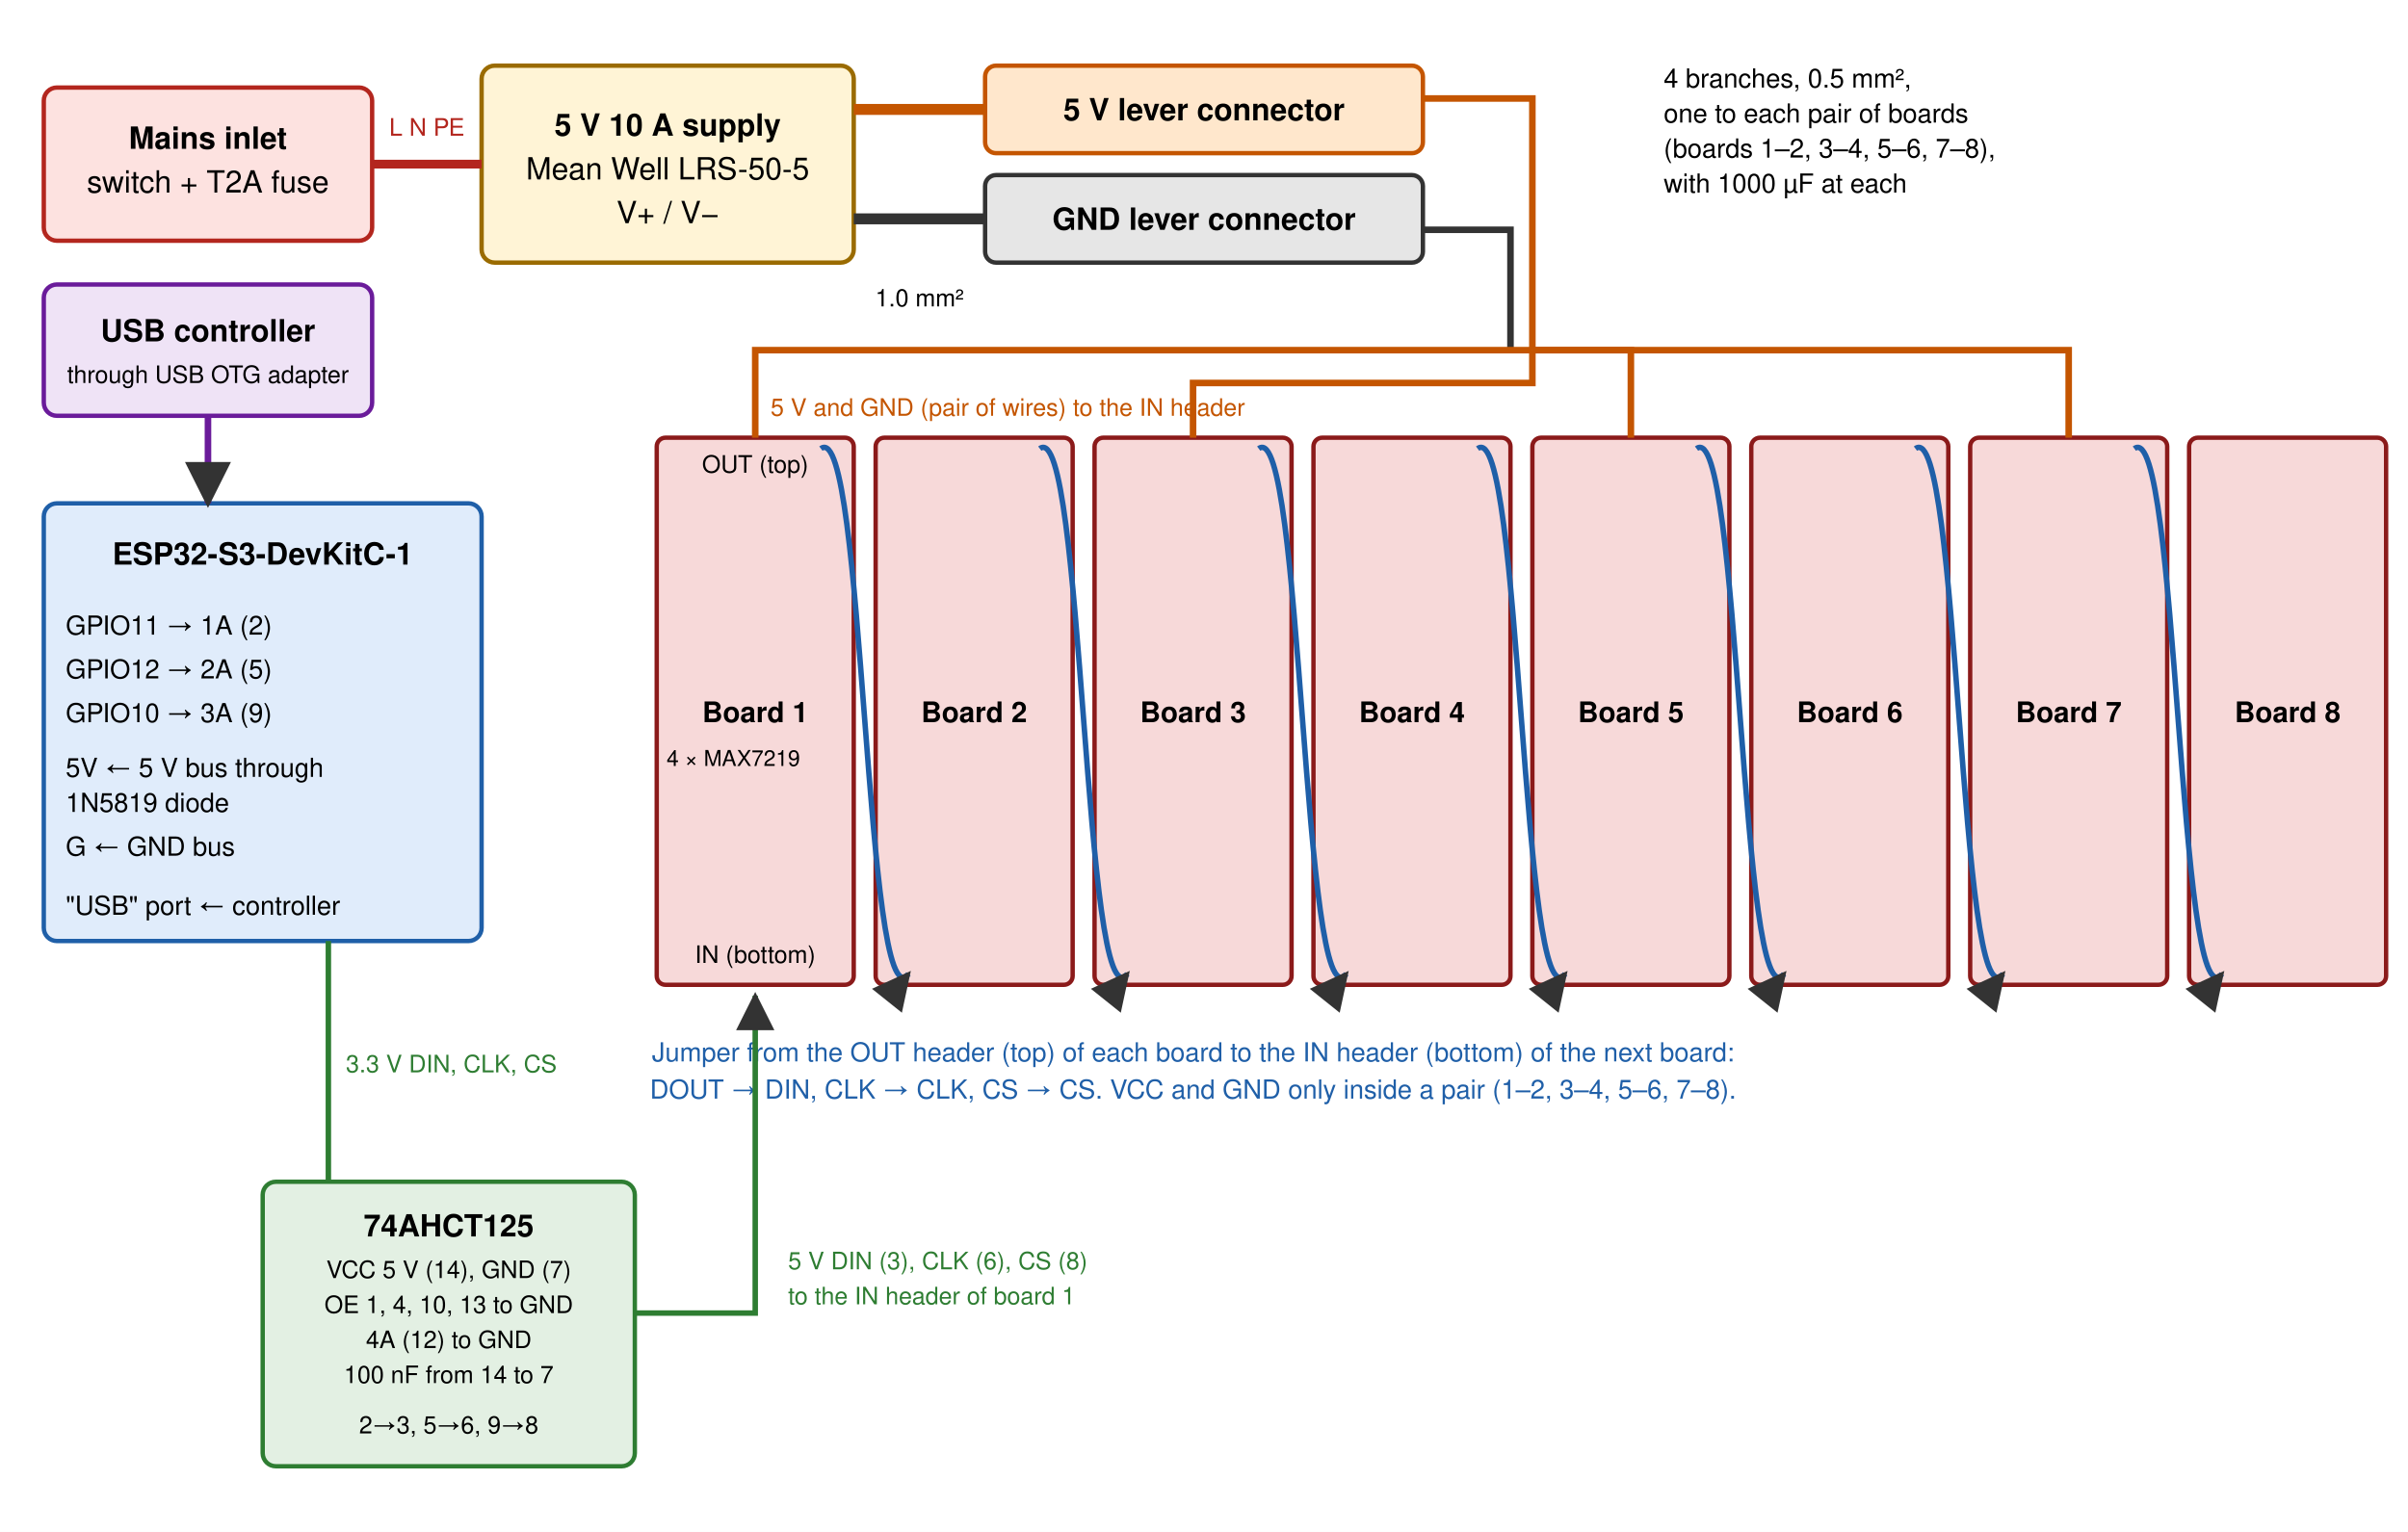
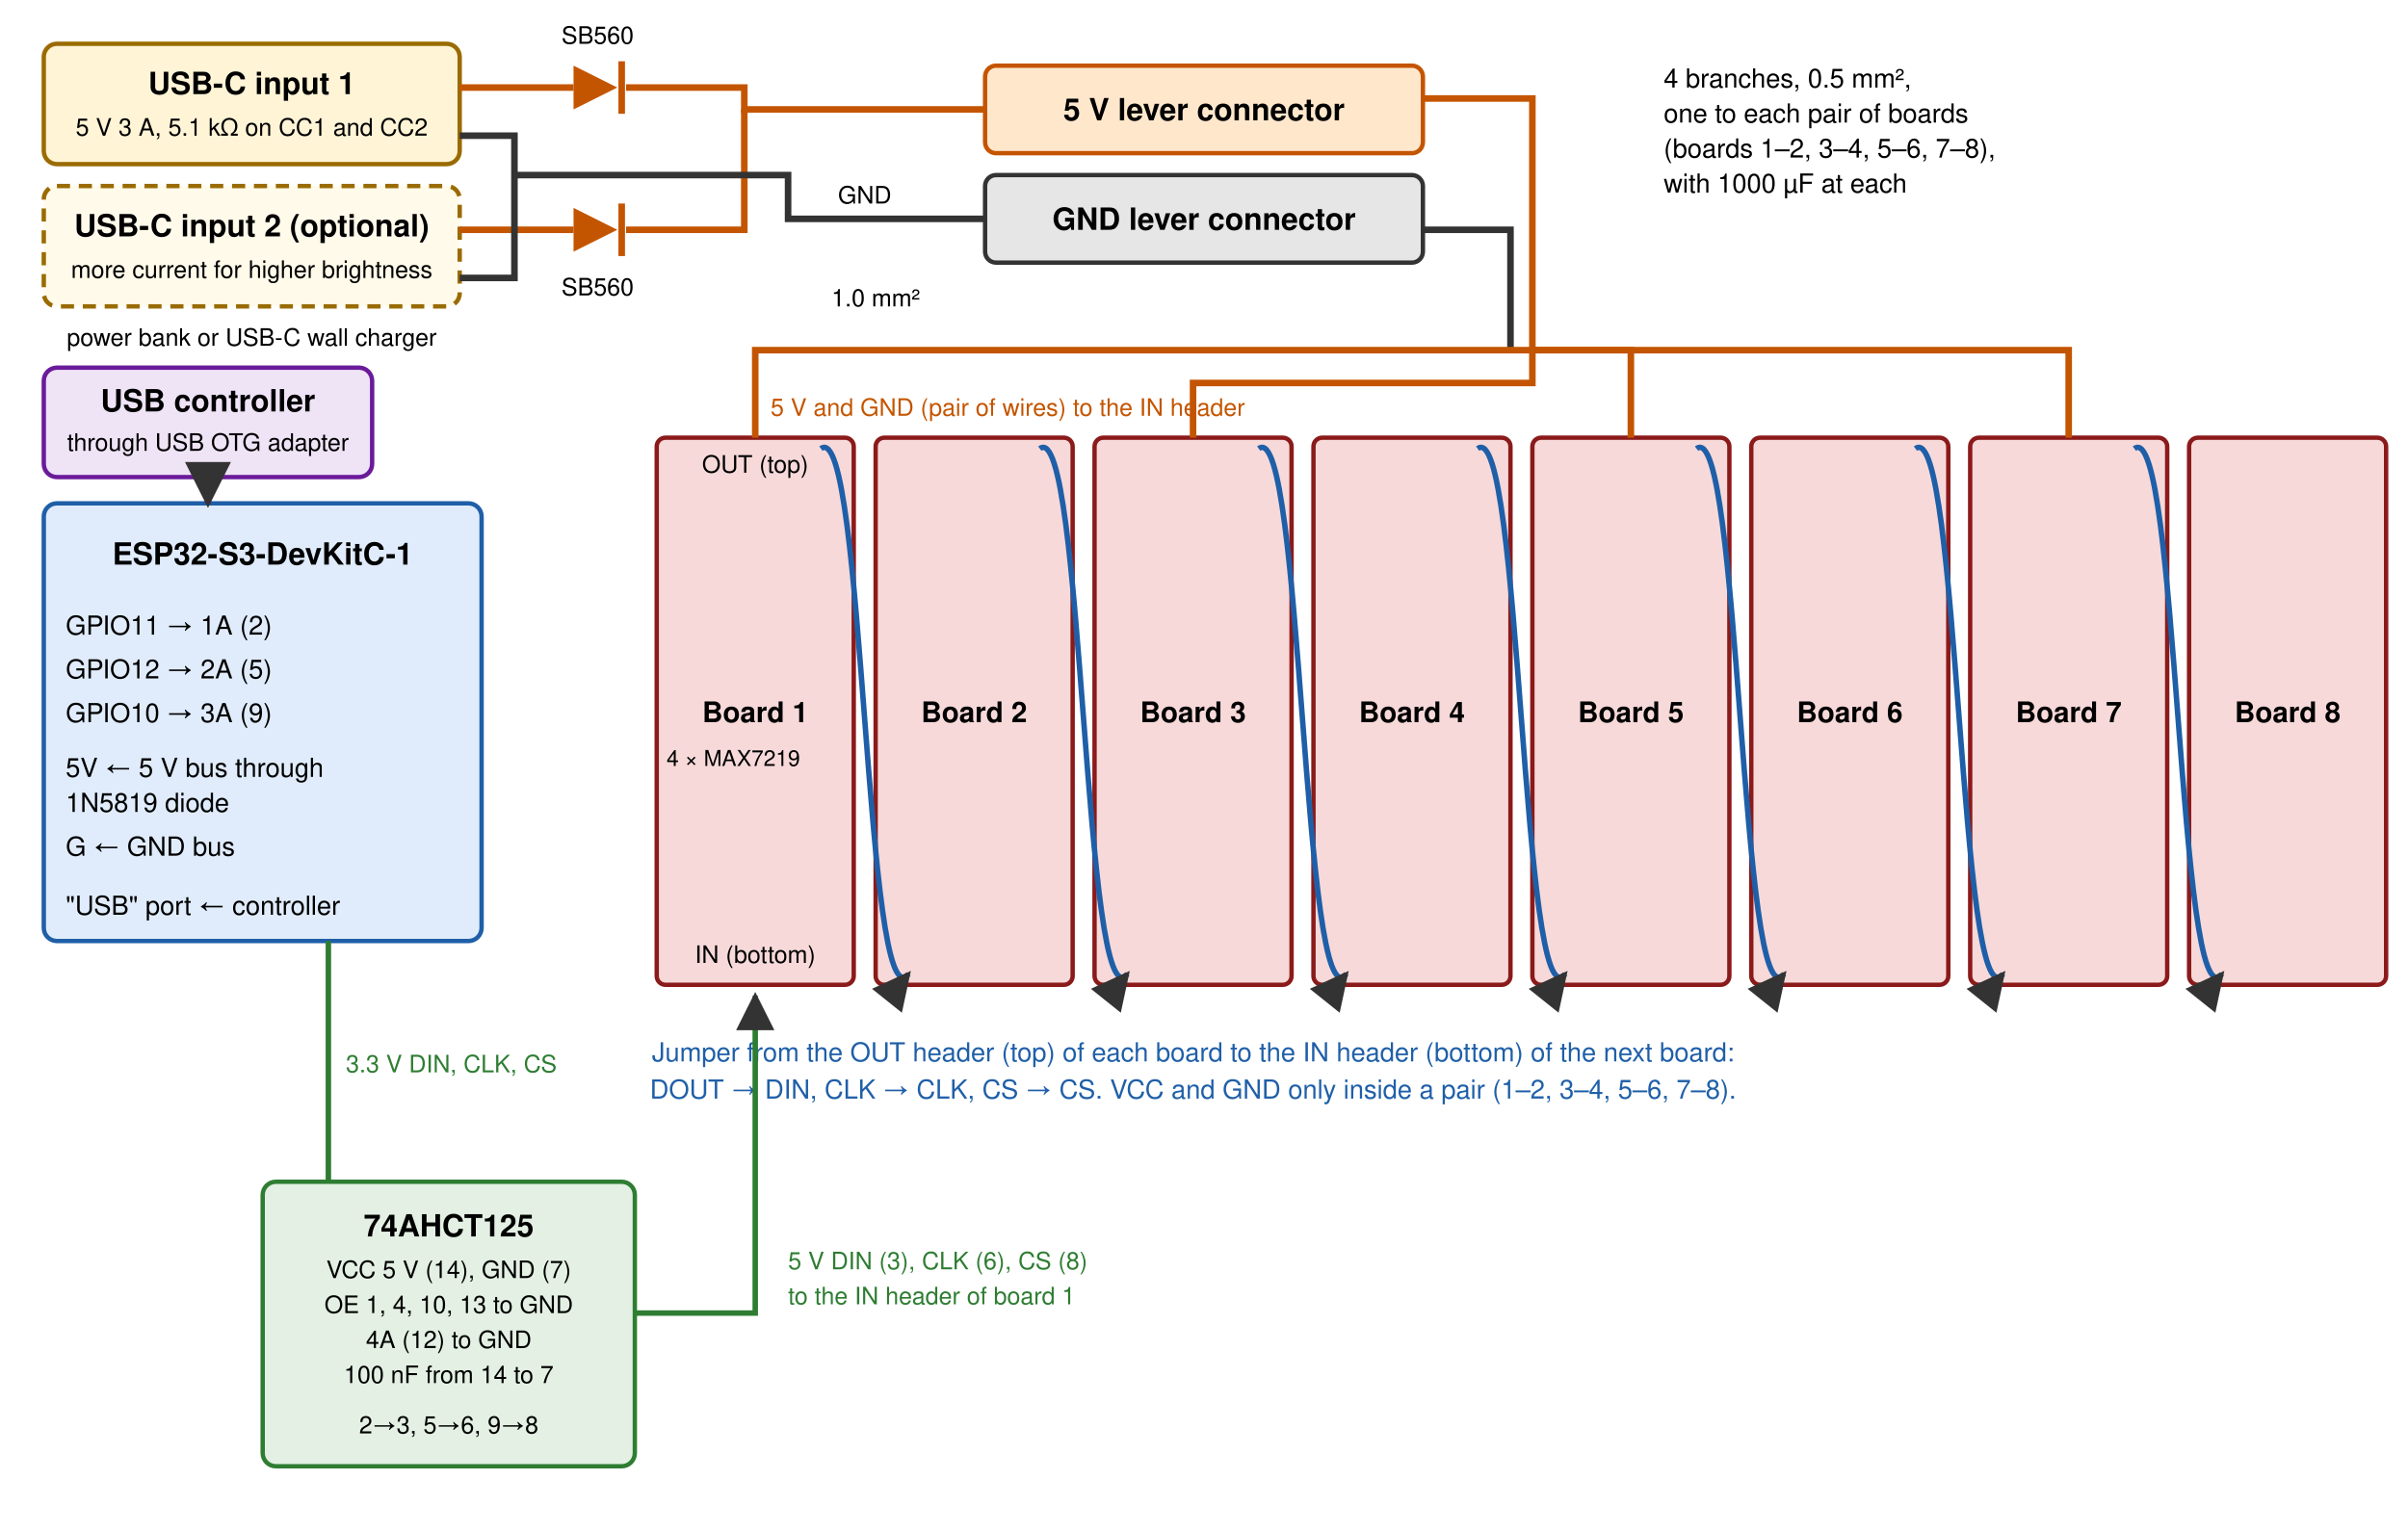
<svg xmlns="http://www.w3.org/2000/svg" viewBox="0 0 1100 700" font-family="Helvetica, Arial, sans-serif" font-size="14">
  <rect x="0" y="0" width="1100" height="700" fill="#ffffff" />
  <defs>
    <marker id="arrow" viewBox="0 0 10 10" refX="9" refY="5" markerWidth="7" markerHeight="7" orient="auto-start-reverse">
      <path d="M0,0 L10,5 L0,10 z" fill="#333" />
    </marker>
  </defs>
-   <rect x="20" y="40" width="150" height="70" rx="6" fill="#fde2e0" stroke="#b3261e" stroke-width="2" />
-   <text x="95" y="68" text-anchor="middle" font-weight="bold">Mains inlet</text>
-   <text x="95" y="88" text-anchor="middle">switch + T2A fuse</text>
-   <rect x="220" y="30" width="170" height="90" rx="6" fill="#fff4d6" stroke="#9a6b00" stroke-width="2" />
-   <text x="305" y="62" text-anchor="middle" font-weight="bold">5 V 10 A supply</text>
-   <text x="305" y="82" text-anchor="middle">Mean Well LRS-50-5</text>
-   <text x="305" y="102" text-anchor="middle">V+ / V−</text>
-   <line x1="170" y1="75" x2="220" y2="75" stroke="#b3261e" stroke-width="4" />
-   <text x="195" y="62" text-anchor="middle" font-size="11" fill="#b3261e">L N PE</text>
+   <rect x="20" y="20" width="190" height="55" rx="6" fill="#fff4d6" stroke="#9a6b00" stroke-width="2" />
+   <text x="115" y="43" text-anchor="middle" font-weight="bold">USB-C input 1</text>
+   <text x="115" y="62" text-anchor="middle" font-size="11">5 V 3 A, 5.1 kΩ on CC1 and CC2</text>
+   <rect x="20" y="85" width="190" height="55" rx="6" fill="#fffaea" stroke="#9a6b00" stroke-width="2" stroke-dasharray="6 4" />
+   <text x="115" y="108" text-anchor="middle" font-weight="bold">USB-C input 2 (optional)</text>
+   <text x="115" y="127" text-anchor="middle" font-size="11">more current for higher brightness</text>
+   <g stroke="#c45500" stroke-width="3" fill="none">
+     <path d="M210 40 H 262" />
+     <path d="M286 40 H 340 V 50 H 450" />
+     <path d="M210 105 H 262" />
+     <path d="M286 105 H 340 V 50" />
+   </g>
+   <polygon points="262,30 262,50 282,40" fill="#c45500" />
+   <line x1="284" y1="28" x2="284" y2="52" stroke="#c45500" stroke-width="3" />
+   <polygon points="262,95 262,115 282,105" fill="#c45500" />
+   <line x1="284" y1="93" x2="284" y2="117" stroke="#c45500" stroke-width="3" />
+   <text x="273" y="20" text-anchor="middle" font-size="11">SB560</text>
+   <text x="273" y="135" text-anchor="middle" font-size="11">SB560</text>
+   <g stroke="#333" stroke-width="3" fill="none">
+     <path d="M210 62 H 235 V 127 H 210" />
+     <path d="M235 80 H 360 V 100 H 450" />
+   </g>
+   <text x="395" y="93" text-anchor="middle" font-size="11">GND</text>
+   <text x="115" y="158" text-anchor="middle" font-size="11">power bank or USB-C wall charger</text>
  <rect x="450" y="30" width="200" height="40" rx="5" fill="#ffe7cc" stroke="#c45500" stroke-width="2" />
  <text x="550" y="55" text-anchor="middle" font-weight="bold">5 V lever connector</text>
  <rect x="450" y="80" width="200" height="40" rx="5" fill="#e6e6e6" stroke="#333" stroke-width="2" />
  <text x="550" y="105" text-anchor="middle" font-weight="bold">GND lever connector</text>
-   <line x1="390" y1="50" x2="450" y2="50" stroke="#c45500" stroke-width="5" />
-   <line x1="390" y1="100" x2="450" y2="100" stroke="#333" stroke-width="5" />
-   <text x="420" y="140" text-anchor="middle" font-size="11">1.0 mm²</text>
+   <text x="400" y="140" text-anchor="middle" font-size="11">1.0 mm²</text>
  <g stroke-width="3" fill="none">
    <path d="M650 45 H 700 V 160" stroke="#c45500" />
    <path d="M650 105 H 690 V 160" stroke="#333" />
  </g>
  <text x="760" y="40" font-size="12">4 branches, 0.5 mm²,</text>
  <text x="760" y="56" font-size="12">one to each pair of boards</text>
  <text x="760" y="72" font-size="12">(boards 1–2, 3–4, 5–6, 7–8),</text>
  <text x="760" y="88" font-size="12">with 1000 µF at each</text>
  <g font-size="13">
    <rect x="300" y="200" width="90" height="250" rx="4" fill="#f7d9d9" stroke="#8b1a1a" stroke-width="2" />
    <rect x="400" y="200" width="90" height="250" rx="4" fill="#f7d9d9" stroke="#8b1a1a" stroke-width="2" />
    <rect x="500" y="200" width="90" height="250" rx="4" fill="#f7d9d9" stroke="#8b1a1a" stroke-width="2" />
    <rect x="600" y="200" width="90" height="250" rx="4" fill="#f7d9d9" stroke="#8b1a1a" stroke-width="2" />
    <rect x="700" y="200" width="90" height="250" rx="4" fill="#f7d9d9" stroke="#8b1a1a" stroke-width="2" />
    <rect x="800" y="200" width="90" height="250" rx="4" fill="#f7d9d9" stroke="#8b1a1a" stroke-width="2" />
    <rect x="900" y="200" width="90" height="250" rx="4" fill="#f7d9d9" stroke="#8b1a1a" stroke-width="2" />
    <rect x="1000" y="200" width="90" height="250" rx="4" fill="#f7d9d9" stroke="#8b1a1a" stroke-width="2" />
    <text x="345" y="330" text-anchor="middle" font-weight="bold">Board 1</text>
    <text x="445" y="330" text-anchor="middle" font-weight="bold">Board 2</text>
    <text x="545" y="330" text-anchor="middle" font-weight="bold">Board 3</text>
    <text x="645" y="330" text-anchor="middle" font-weight="bold">Board 4</text>
    <text x="745" y="330" text-anchor="middle" font-weight="bold">Board 5</text>
    <text x="845" y="330" text-anchor="middle" font-weight="bold">Board 6</text>
    <text x="945" y="330" text-anchor="middle" font-weight="bold">Board 7</text>
    <text x="1045" y="330" text-anchor="middle" font-weight="bold">Board 8</text>
    <text x="335" y="350" text-anchor="middle" font-size="10">4 × MAX7219</text>
    <text x="345" y="440" text-anchor="middle" font-size="11">IN (bottom)</text>
    <text x="345" y="216" text-anchor="middle" font-size="11">OUT (top)</text>
  </g>
  <g stroke="#c45500" stroke-width="3" fill="none">
    <path d="M700 160 H 345 V 200" />
    <path d="M700 160 V 175 H 545 V 200" />
    <path d="M700 160 H 745 V 200" />
    <path d="M700 160 H 945 V 200" />
  </g>
  <text x="352" y="190" font-size="11" fill="#c45500">5 V and GND (pair of wires) to the IN header</text>
  <g stroke="#1f5fa8" stroke-width="2.5" fill="none" marker-end="url(#arrow)">
    <path d="M375 205 C 395 190, 395 470, 415 445" />
    <path d="M475 205 C 495 190, 495 470, 515 445" />
    <path d="M575 205 C 595 190, 595 470, 615 445" />
    <path d="M675 205 C 695 190, 695 470, 715 445" />
    <path d="M775 205 C 795 190, 795 470, 815 445" />
    <path d="M875 205 C 895 190, 895 470, 915 445" />
    <path d="M975 205 C 995 190, 995 470, 1015 445" />
  </g>
  <text x="545" y="485" text-anchor="middle" fill="#1f5fa8" font-size="12">Jumper from the OUT header (top) of each board to the IN header (bottom) of the next board:</text>
  <text x="545" y="502" text-anchor="middle" fill="#1f5fa8" font-size="12">DOUT → DIN, CLK → CLK, CS → CS. VCC and GND only inside a pair (1–2, 3–4, 5–6, 7–8).</text>
  <rect x="120" y="540" width="170" height="130" rx="6" fill="#e3f0e3" stroke="#2e7d32" stroke-width="2" />
  <text x="205" y="565" text-anchor="middle" font-weight="bold">74AHCT125</text>
  <text x="205" y="584" text-anchor="middle" font-size="11">VCC 5 V (14), GND (7)</text>
  <text x="205" y="600" text-anchor="middle" font-size="11">OE 1, 4, 10, 13 to GND</text>
  <text x="205" y="616" text-anchor="middle" font-size="11">4A (12) to GND</text>
  <text x="205" y="632" text-anchor="middle" font-size="11">100 nF from 14 to 7</text>
  <text x="205" y="655" text-anchor="middle" font-size="11">2→3, 5→6, 9→8</text>
  <rect x="20" y="230" width="200" height="200" rx="6" fill="#e0ecfb" stroke="#1f5fa8" stroke-width="2" />
  <text x="120" y="258" text-anchor="middle" font-weight="bold">ESP32-S3-DevKitC-1</text>
  <text x="30" y="290" font-size="12">GPIO11 → 1A (2)</text>
  <text x="30" y="310" font-size="12">GPIO12 → 2A (5)</text>
  <text x="30" y="330" font-size="12">GPIO10 → 3A (9)</text>
  <text x="30" y="355" font-size="12">5V ← 5 V bus through</text>
  <text x="30" y="371" font-size="12">     1N5819 diode</text>
  <text x="30" y="391" font-size="12">G ← GND bus</text>
  <text x="30" y="418" font-size="12">"USB" port ← controller</text>
  <g stroke="#2e7d32" stroke-width="2.5" fill="none">
    <path d="M150 430 V 540" />
  </g>
  <text x="158" y="490" font-size="11" fill="#2e7d32">3.3 V DIN, CLK, CS</text>
  <g stroke="#2e7d32" stroke-width="2.5" fill="none" marker-end="url(#arrow)">
    <path d="M290 600 H 345 V 455" />
  </g>
  <text x="360" y="580" font-size="11" fill="#2e7d32">5 V DIN (3), CLK (6), CS (8)</text>
  <text x="360" y="596" font-size="11" fill="#2e7d32">to the IN header of board 1</text>
-   <rect x="20" y="130" width="150" height="60" rx="6" fill="#efe3f6" stroke="#6a1b9a" stroke-width="2" />
-   <text x="95" y="156" text-anchor="middle" font-weight="bold">USB controller</text>
-   <text x="95" y="175" text-anchor="middle" font-size="11">through USB OTG adapter</text>
-   <line x1="95" y1="190" x2="95" y2="230" stroke="#6a1b9a" stroke-width="3" marker-end="url(#arrow)" />
+   <rect x="20" y="168" width="150" height="50" rx="6" fill="#efe3f6" stroke="#6a1b9a" stroke-width="2" />
+   <text x="95" y="188" text-anchor="middle" font-weight="bold">USB controller</text>
+   <text x="95" y="206" text-anchor="middle" font-size="11">through USB OTG adapter</text>
+   <line x1="95" y1="218" x2="95" y2="230" stroke="#6a1b9a" stroke-width="3" marker-end="url(#arrow)" />
</svg>
